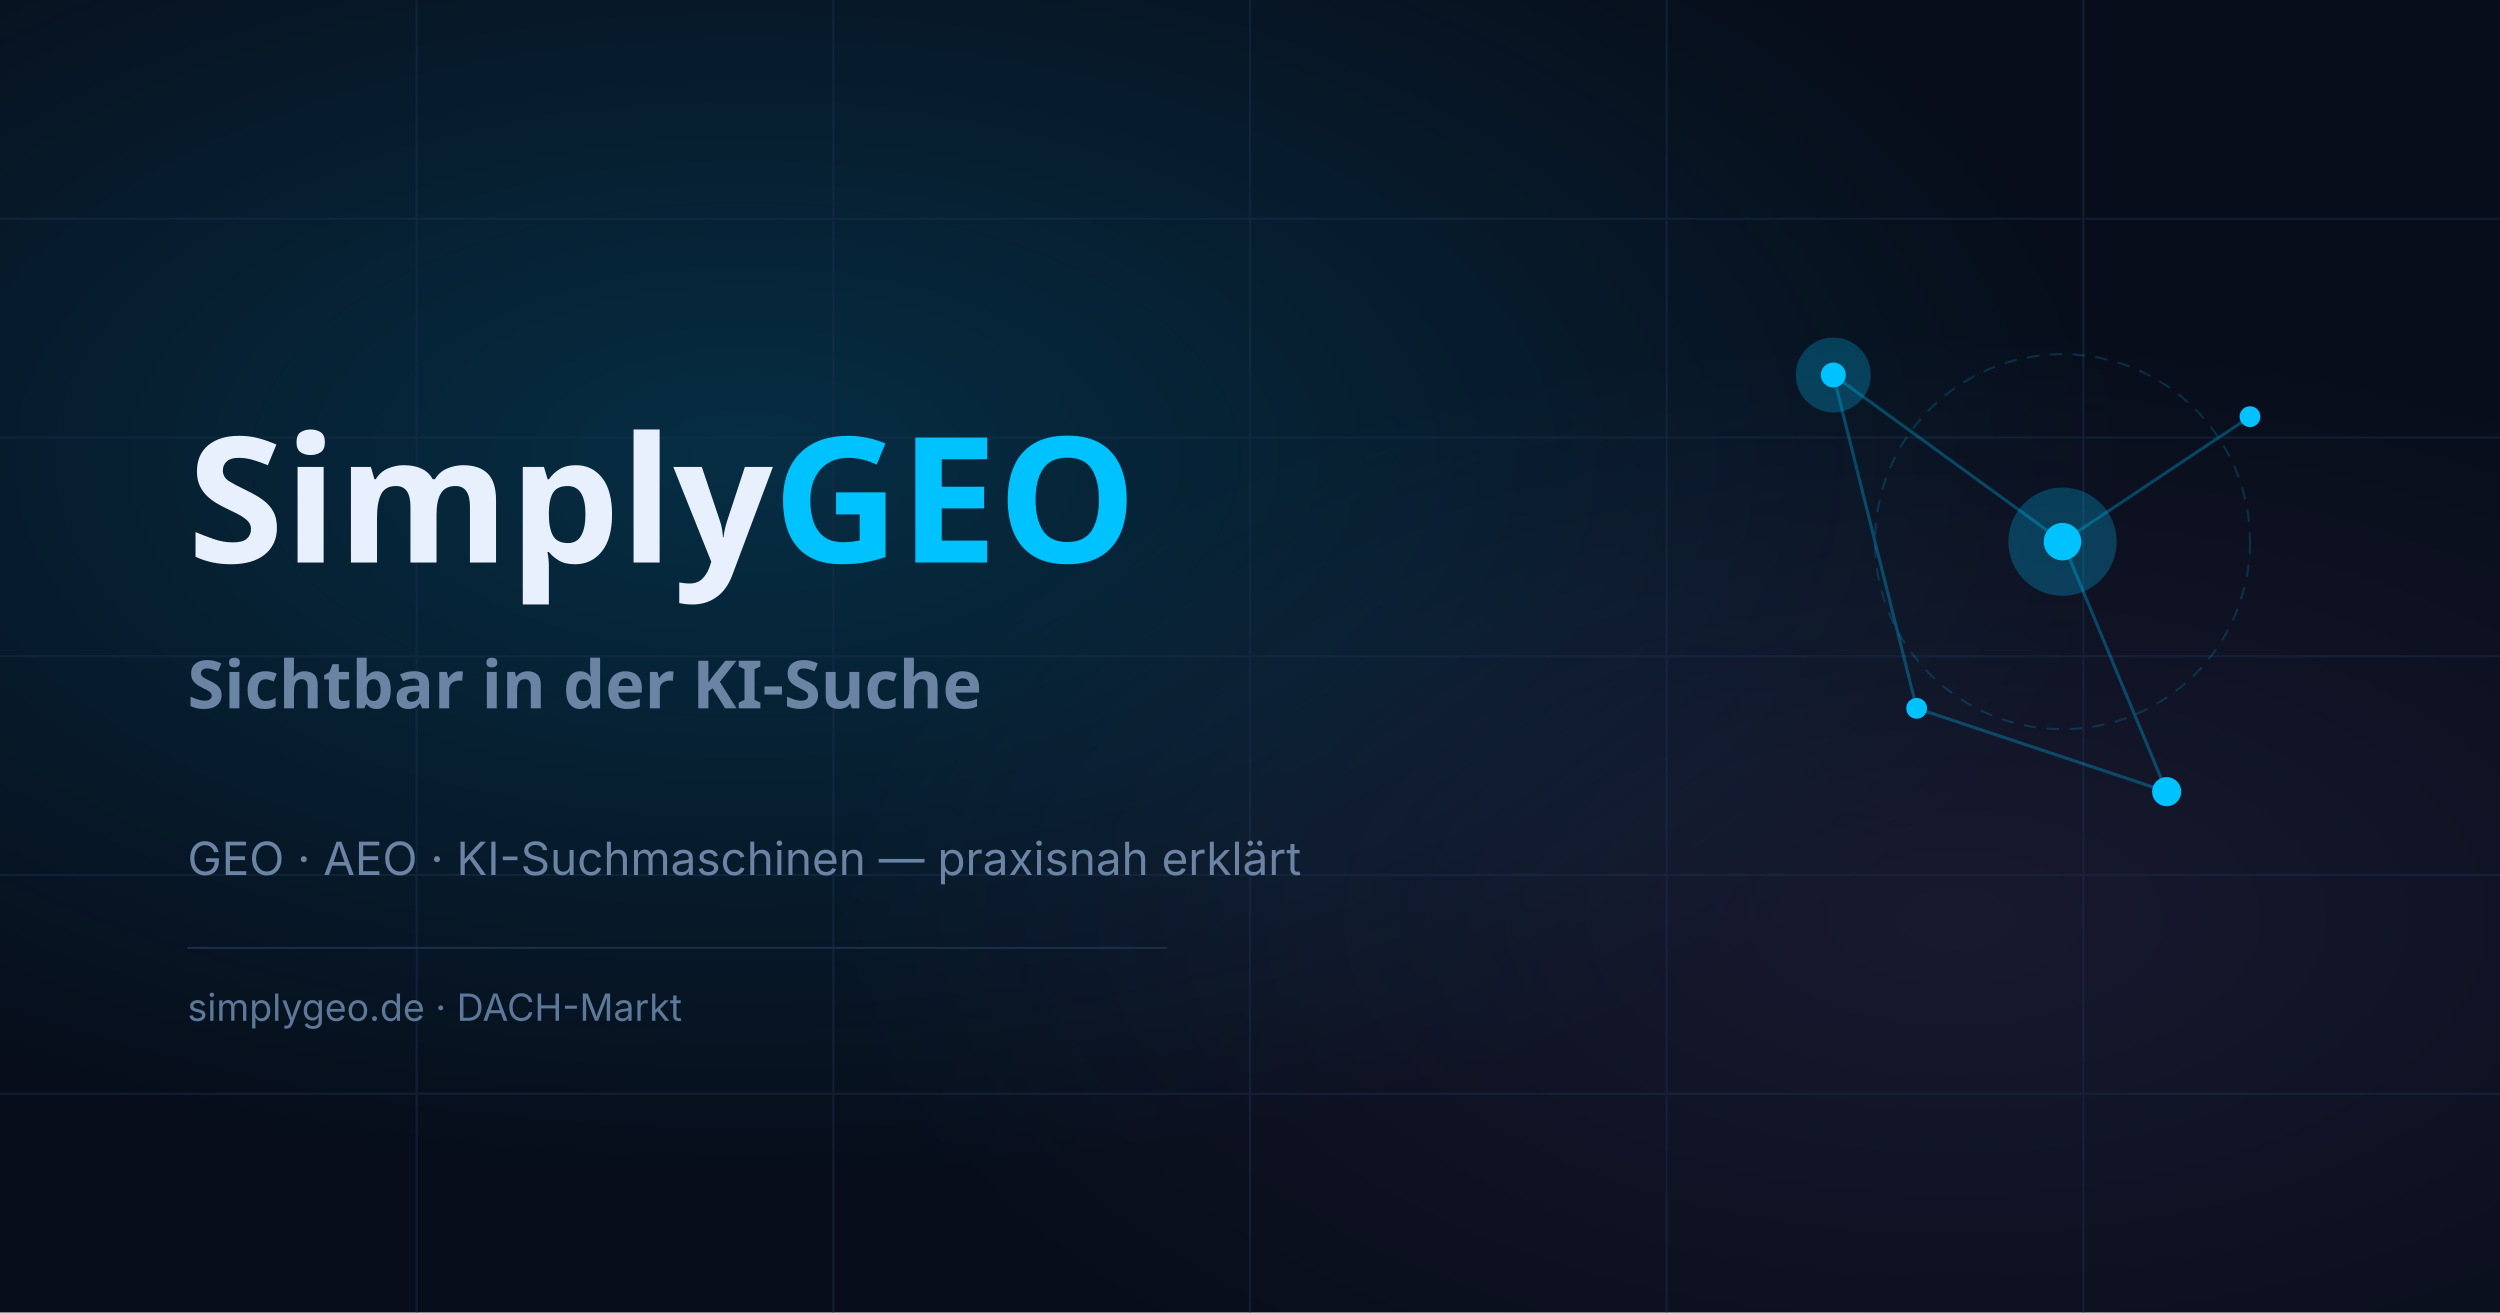
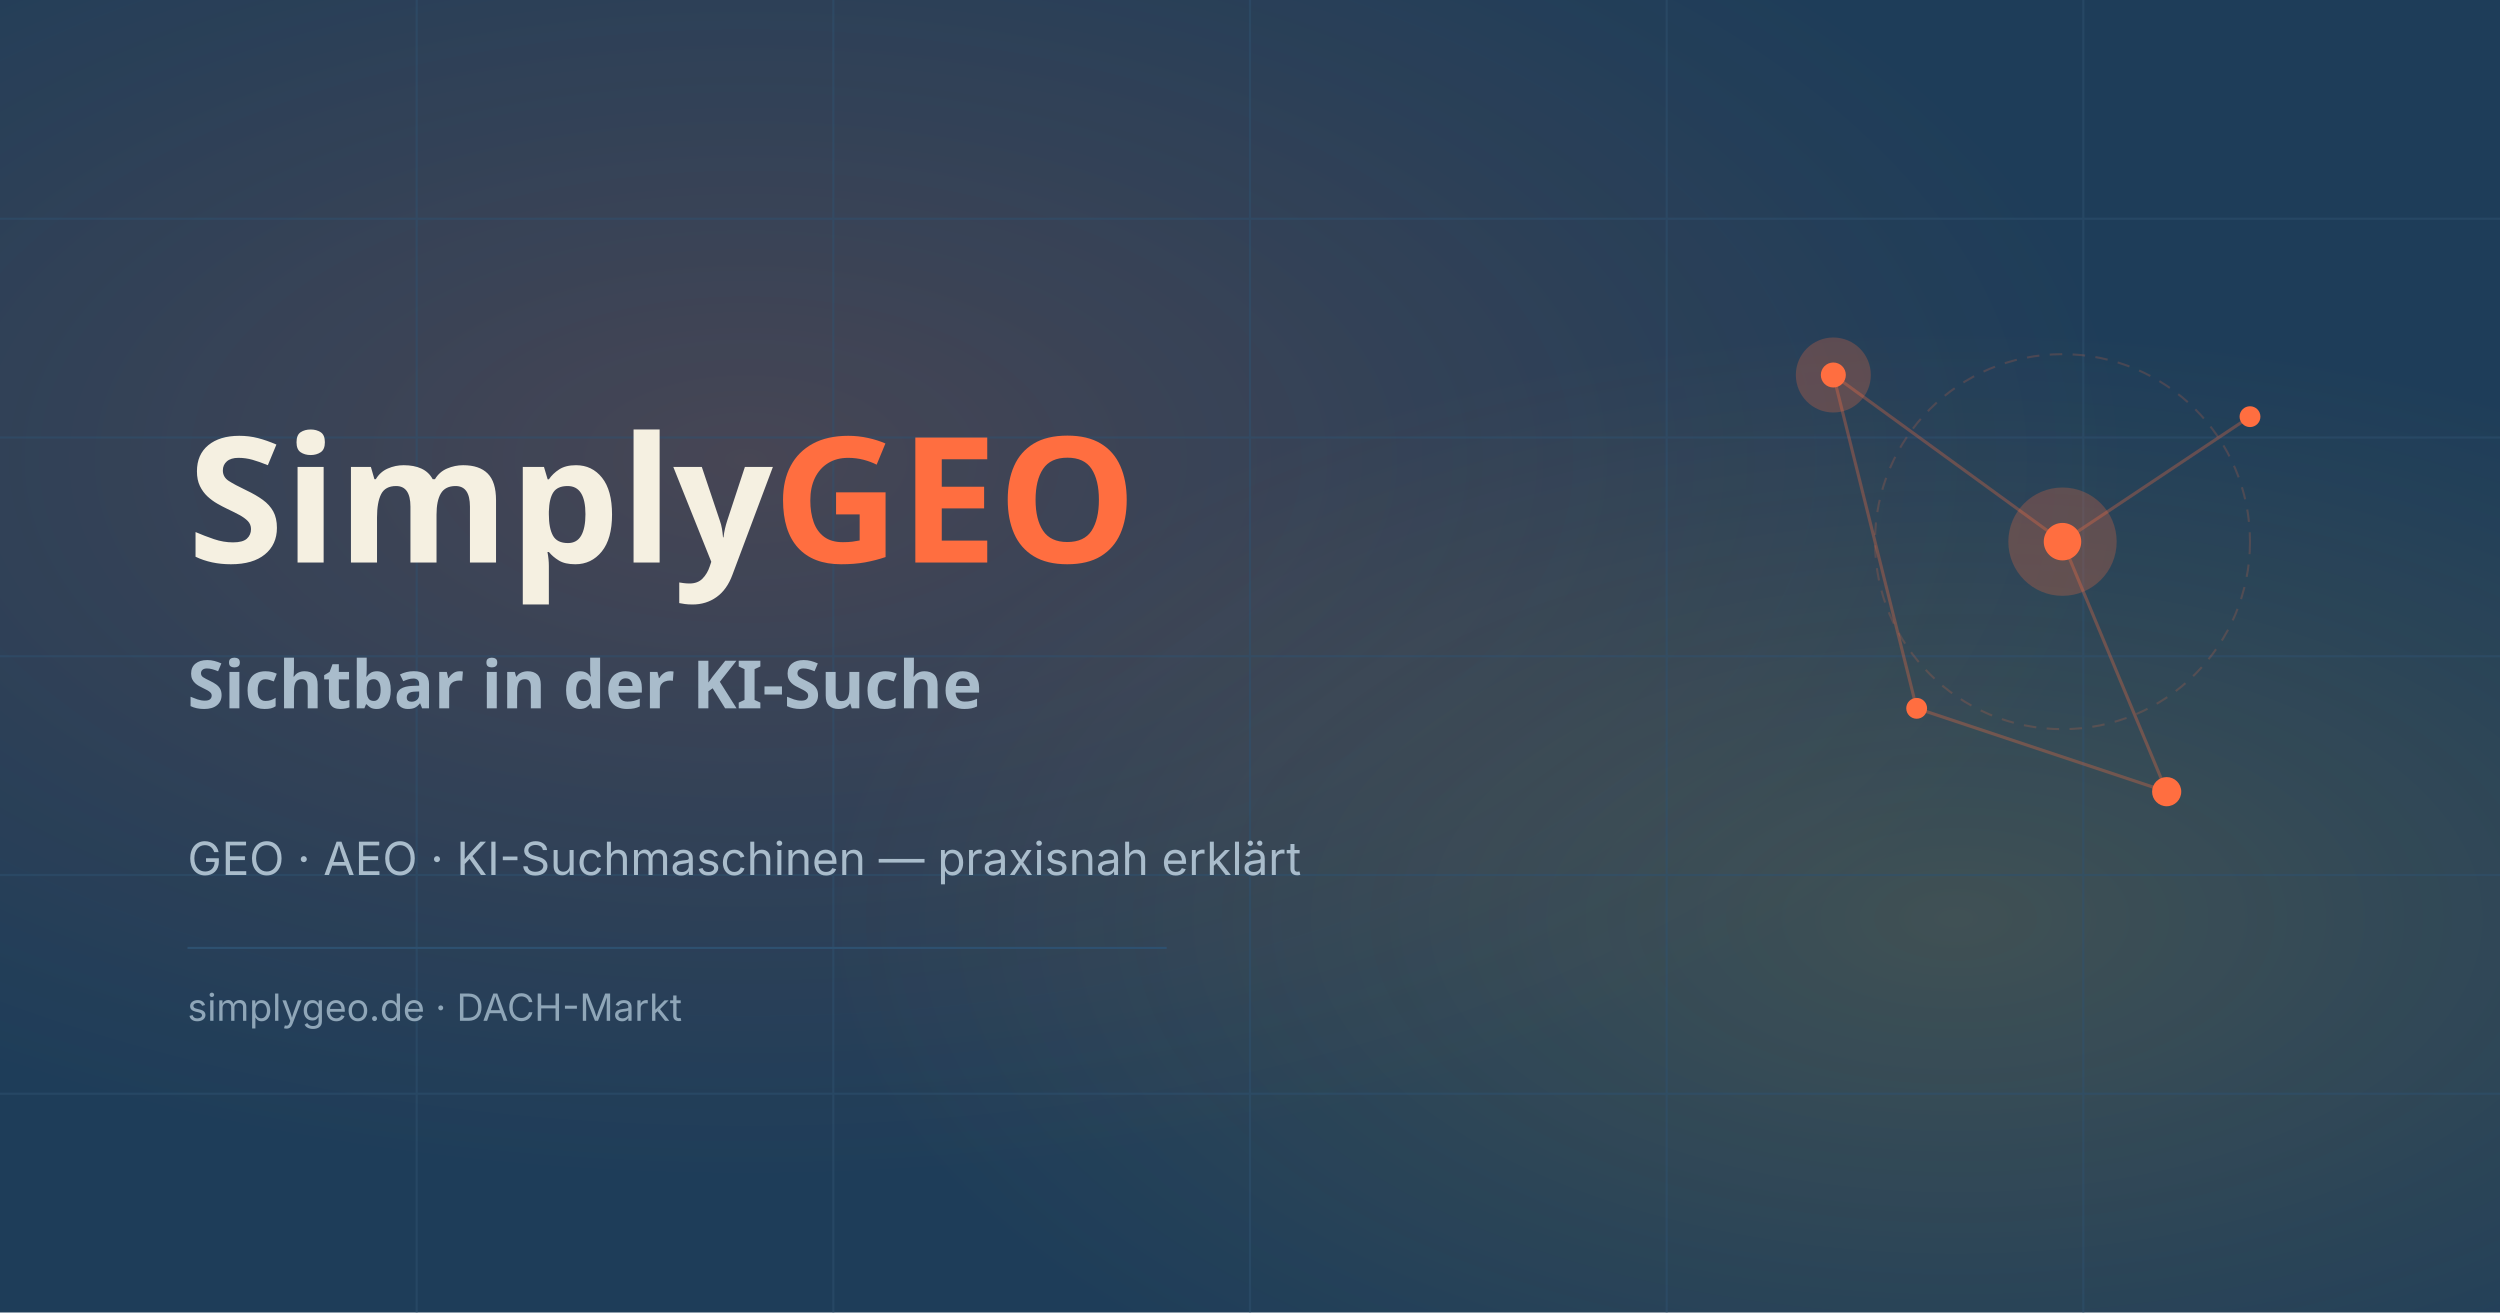
<svg xmlns="http://www.w3.org/2000/svg" viewBox="0 0 1200 630" width="1200" height="630">
  <defs>
    <radialGradient id="glow1" cx="30%" cy="35%" r="55%">
-       <stop offset="0%" stop-color="#00c2ff" stop-opacity="0.18" />
-       <stop offset="100%" stop-color="#00c2ff" stop-opacity="0" />
+       <stop offset="0%" stop-color="#ff6e40" stop-opacity="0.18" />
+       <stop offset="100%" stop-color="#ff6e40" stop-opacity="0" />
    </radialGradient>
    <radialGradient id="glow2" cx="78%" cy="70%" r="45%">
-       <stop offset="0%" stop-color="#7b5ea7" stop-opacity="0.15" />
-       <stop offset="100%" stop-color="#7b5ea7" stop-opacity="0" />
+       <stop offset="0%" stop-color="#ffc13b" stop-opacity="0.15" />
+       <stop offset="100%" stop-color="#ffc13b" stop-opacity="0" />
    </radialGradient>
  </defs>
-   <rect width="1200" height="630" fill="#070d1a" />
+   <rect width="1200" height="630" fill="#1e3d59" />
  <rect width="1200" height="630" fill="url(#glow1)" />
  <rect width="1200" height="630" fill="url(#glow2)" />
-   <g stroke="#1a2d4a" stroke-width="1" opacity="0.5">
+   <g stroke="#2e5170" stroke-width="1" opacity="0.5">
    <line x1="0" y1="105" x2="1200" y2="105" />
    <line x1="0" y1="210" x2="1200" y2="210" />
    <line x1="0" y1="315" x2="1200" y2="315" />
    <line x1="0" y1="420" x2="1200" y2="420" />
    <line x1="0" y1="525" x2="1200" y2="525" />
    <line x1="200" y1="0" x2="200" y2="630" />
    <line x1="400" y1="0" x2="400" y2="630" />
    <line x1="600" y1="0" x2="600" y2="630" />
    <line x1="800" y1="0" x2="800" y2="630" />
    <line x1="1000" y1="0" x2="1000" y2="630" />
  </g>
-   <g stroke="#00c2ff" stroke-width="1.5" opacity="0.3">
+   <g stroke="#ff6e40" stroke-width="1.5" opacity="0.3">
    <line x1="880" y1="180" x2="990" y2="260" />
    <line x1="990" y1="260" x2="1080" y2="200" />
    <line x1="990" y1="260" x2="1040" y2="380" />
    <line x1="880" y1="180" x2="920" y2="340" />
    <line x1="920" y1="340" x2="1040" y2="380" />
  </g>
-   <g fill="#00c2ff">
+   <g fill="#ff6e40">
    <circle cx="880" cy="180" r="6" />
    <circle cx="990" cy="260" r="9" />
    <circle cx="1080" cy="200" r="5" />
    <circle cx="1040" cy="380" r="7" />
    <circle cx="920" cy="340" r="5" />
  </g>
-   <g fill="#00c2ff" opacity="0.25">
+   <g fill="#ff6e40" opacity="0.25">
    <circle cx="990" cy="260" r="26" />
    <circle cx="880" cy="180" r="18" />
  </g>
-   <circle cx="990" cy="260" r="90" fill="none" stroke="#00c2ff" stroke-width="1" stroke-dasharray="6 5" opacity="0.18" />
-   <text x="90" y="270" font-family="Space Grotesk, sans-serif" font-size="84" font-weight="700" fill="#e8f0fe">Simply<tspan fill="#00c2ff">GEO</tspan>
+   <circle cx="990" cy="260" r="90" fill="none" stroke="#ff6e40" stroke-width="1" stroke-dasharray="6 5" opacity="0.18" />
+   <text x="90" y="270" font-family="Space Grotesk, sans-serif" font-size="84" font-weight="700" fill="#f5f0e1">Simply<tspan fill="#ff6e40">GEO</tspan>
  </text>
-   <text x="90" y="340" font-family="Space Grotesk, sans-serif" font-size="32" font-weight="600" fill="#6b84a3">Sichtbar in der KI-Suche</text>
-   <text x="90" y="420" font-family="Inter, sans-serif" font-size="22" fill="#6b84a3">GEO · AEO · KI-Suchmaschinen — praxisnah erklärt</text>
-   <line x1="90" y1="455" x2="560" y2="455" stroke="#1a2d4a" stroke-width="1" />
-   <text x="90" y="490" font-family="Inter, sans-serif" font-size="18" fill="#5e7899">simplygeo.de · DACH-Markt</text>
+   <text x="90" y="340" font-family="Space Grotesk, sans-serif" font-size="32" font-weight="600" fill="#a9bccb">Sichtbar in der KI-Suche</text>
+   <text x="90" y="420" font-family="Inter, sans-serif" font-size="22" fill="#a9bccb">GEO · AEO · KI-Suchmaschinen — praxisnah erklärt</text>
+   <line x1="90" y1="455" x2="560" y2="455" stroke="#2e5170" stroke-width="1" />
+   <text x="90" y="490" font-family="Inter, sans-serif" font-size="18" fill="#8fa6b8">simplygeo.de · DACH-Markt</text>
</svg>
